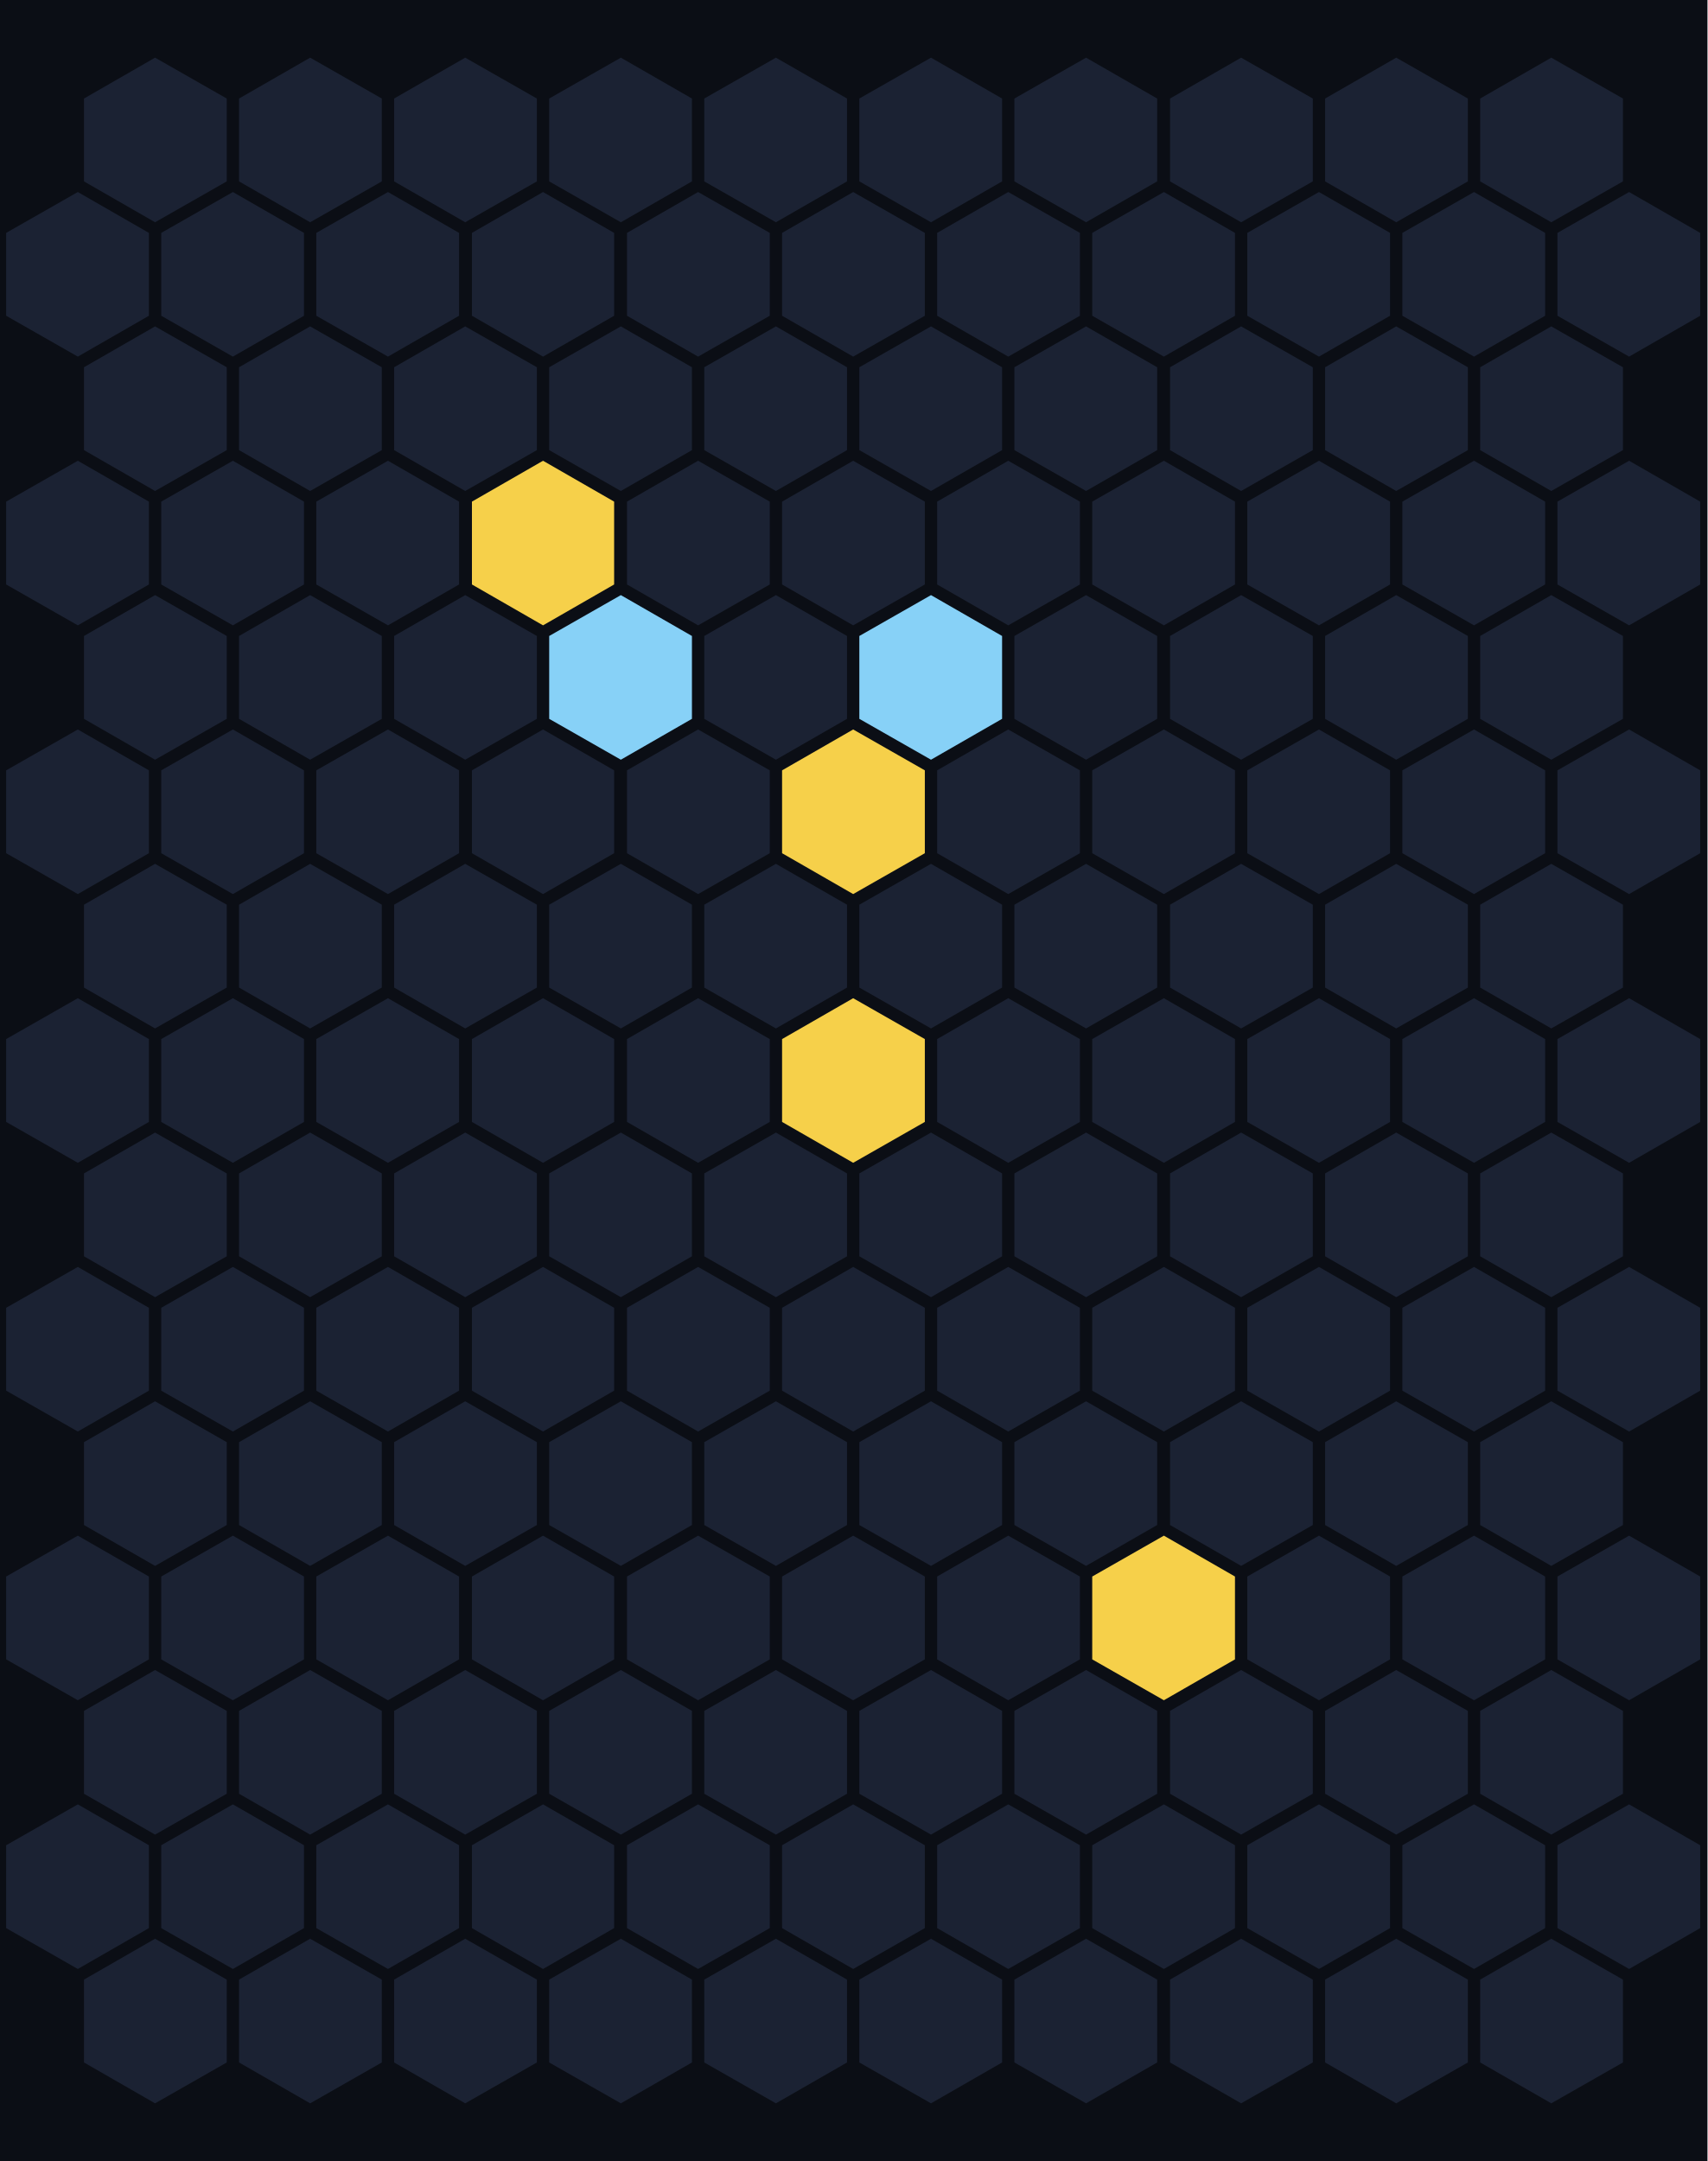
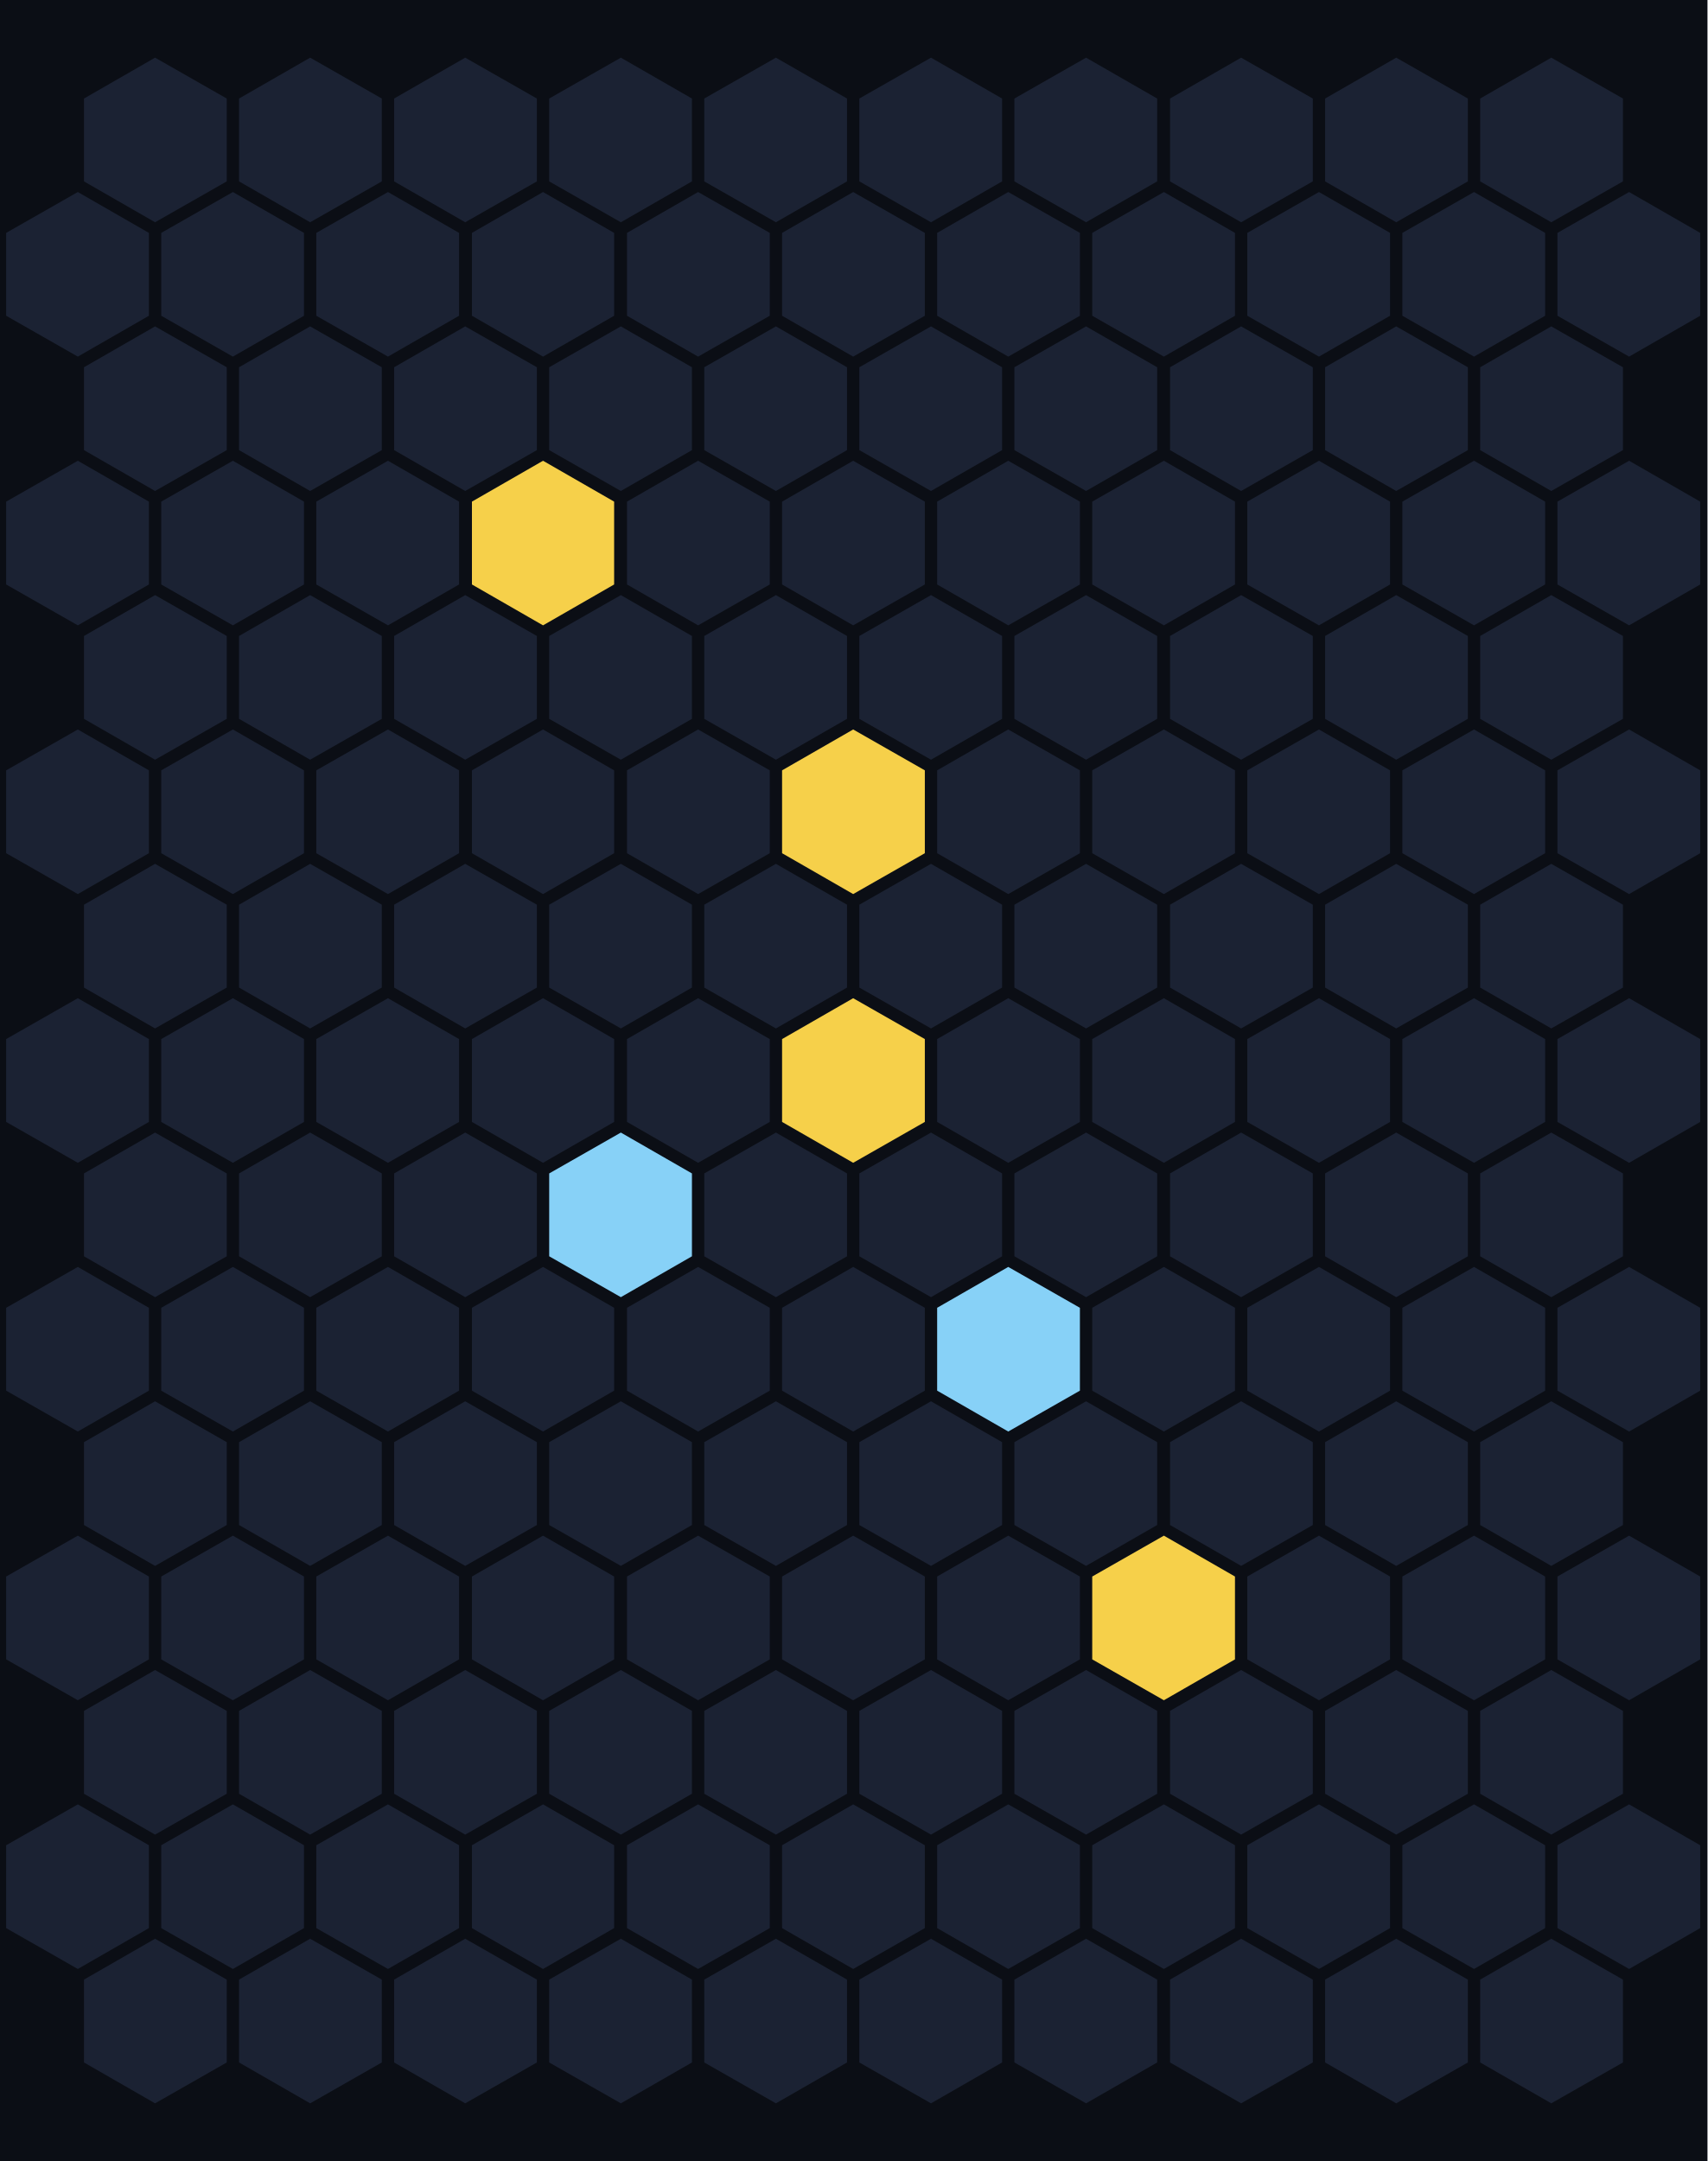
<svg xmlns="http://www.w3.org/2000/svg" viewBox="-97 -97 305 386" width="305" height="386">
  <rect x="-97" y="-97" width="305" height="386" fill="#0b0e15" />
  <polygon points="-70.4,232.6 -70.4,247.4 -83.1,254.7 -95.9,247.4 -95.9,232.6 -83.1,225.3" fill="#1b2233" />
  <polygon points="-56.5,256.6 -56.5,271.4 -69.3,278.7 -82.0,271.4 -82.0,256.6 -69.3,249.3" fill="#1b2233" />
  <polygon points="-70.4,184.6 -70.4,199.4 -83.1,206.7 -95.9,199.4 -95.9,184.6 -83.1,177.3" fill="#1b2233" />
  <polygon points="-56.5,208.6 -56.5,223.4 -69.3,230.7 -82.0,223.4 -82.0,208.6 -69.3,201.3" fill="#1b2233" />
  <polygon points="-42.7,232.6 -42.7,247.4 -55.4,254.7 -68.2,247.4 -68.2,232.6 -55.4,225.3" fill="#1b2233" />
  <polygon points="-28.8,256.6 -28.8,271.4 -41.6,278.7 -54.3,271.4 -54.3,256.6 -41.6,249.3" fill="#1b2233" />
  <polygon points="-70.4,136.6 -70.4,151.4 -83.1,158.7 -95.9,151.4 -95.9,136.6 -83.1,129.3" fill="#1b2233" />
  <polygon points="-56.5,160.6 -56.5,175.4 -69.3,182.7 -82.0,175.4 -82.0,160.6 -69.3,153.3" fill="#1b2233" />
  <polygon points="-42.7,184.6 -42.7,199.4 -55.4,206.7 -68.2,199.4 -68.2,184.6 -55.4,177.3" fill="#1b2233" />
  <polygon points="-28.8,208.6 -28.8,223.4 -41.6,230.7 -54.3,223.4 -54.3,208.6 -41.6,201.3" fill="#1b2233" />
  <polygon points="-15.0,232.6 -15.0,247.4 -27.7,254.7 -40.5,247.4 -40.5,232.6 -27.7,225.3" fill="#1b2233" />
  <polygon points="-1.1,256.6 -1.1,271.4 -13.9,278.7 -26.6,271.4 -26.6,256.6 -13.9,249.3" fill="#1b2233" />
  <polygon points="-70.4,88.6 -70.4,103.4 -83.1,110.7 -95.9,103.4 -95.9,88.6 -83.1,81.3" fill="#1b2233" />
  <polygon points="-56.5,112.6 -56.5,127.4 -69.3,134.7 -82.0,127.4 -82.0,112.6 -69.3,105.3" fill="#1b2233" />
  <polygon points="-42.7,136.6 -42.7,151.4 -55.4,158.7 -68.2,151.4 -68.2,136.6 -55.4,129.3" fill="#1b2233" />
  <polygon points="-28.8,160.6 -28.8,175.4 -41.6,182.7 -54.3,175.4 -54.3,160.6 -41.6,153.3" fill="#1b2233" />
  <polygon points="-15.0,184.6 -15.0,199.4 -27.7,206.7 -40.5,199.4 -40.5,184.6 -27.7,177.3" fill="#1b2233" />
  <polygon points="-1.1,208.6 -1.1,223.4 -13.9,230.7 -26.6,223.4 -26.6,208.6 -13.9,201.3" fill="#1b2233" />
  <polygon points="12.7,232.6 12.7,247.4 0.0,254.7 -12.7,247.4 -12.7,232.6 -0.0,225.3" fill="#1b2233" />
  <polygon points="26.6,256.6 26.6,271.4 13.9,278.7 1.1,271.4 1.1,256.6 13.9,249.3" fill="#1b2233" />
  <polygon points="-70.4,40.6 -70.4,55.4 -83.1,62.7 -95.9,55.4 -95.9,40.6 -83.1,33.3" fill="#1b2233" />
  <polygon points="-56.5,64.6 -56.5,79.4 -69.3,86.7 -82.0,79.4 -82.0,64.6 -69.3,57.3" fill="#1b2233" />
  <polygon points="-42.7,88.6 -42.7,103.4 -55.4,110.7 -68.2,103.4 -68.2,88.6 -55.4,81.3" fill="#1b2233" />
  <polygon points="-28.8,112.6 -28.8,127.4 -41.6,134.7 -54.3,127.4 -54.3,112.6 -41.6,105.3" fill="#1b2233" />
  <polygon points="-15.0,136.6 -15.0,151.4 -27.7,158.7 -40.5,151.4 -40.5,136.6 -27.7,129.3" fill="#1b2233" />
  <polygon points="-1.1,160.6 -1.1,175.4 -13.9,182.7 -26.6,175.4 -26.6,160.6 -13.9,153.3" fill="#1b2233" />
  <polygon points="12.7,184.6 12.7,199.4 0.0,206.7 -12.7,199.4 -12.7,184.6 -0.0,177.3" fill="#1b2233" />
  <polygon points="26.6,208.6 26.6,223.4 13.9,230.7 1.1,223.4 1.1,208.6 13.9,201.3" fill="#1b2233" />
  <polygon points="40.5,232.6 40.5,247.4 27.7,254.7 15.0,247.4 15.0,232.6 27.7,225.3" fill="#1b2233" />
  <polygon points="54.3,256.6 54.3,271.4 41.6,278.7 28.8,271.4 28.8,256.6 41.6,249.3" fill="#1b2233" />
  <polygon points="-70.4,-7.4 -70.4,7.4 -83.1,14.7 -95.9,7.4 -95.9,-7.4 -83.1,-14.7" fill="#1b2233" />
  <polygon points="-56.5,16.6 -56.5,31.4 -69.3,38.7 -82.0,31.4 -82.0,16.6 -69.3,9.3" fill="#1b2233" />
  <polygon points="-42.7,40.6 -42.7,55.4 -55.4,62.7 -68.2,55.4 -68.2,40.6 -55.4,33.3" fill="#1b2233" />
  <polygon points="-28.8,64.6 -28.8,79.4 -41.6,86.7 -54.3,79.4 -54.3,64.6 -41.6,57.3" fill="#1b2233" />
  <polygon points="-15.0,88.6 -15.0,103.4 -27.7,110.7 -40.5,103.4 -40.5,88.6 -27.7,81.3" fill="#1b2233" />
  <polygon points="-1.1,112.6 -1.1,127.4 -13.9,134.7 -26.6,127.4 -26.6,112.6 -13.9,105.3" fill="#1b2233" />
  <polygon points="12.7,136.6 12.7,151.4 0.0,158.7 -12.7,151.4 -12.7,136.6 -0.0,129.3" fill="#1b2233" />
  <polygon points="26.6,160.6 26.6,175.4 13.9,182.7 1.1,175.4 1.1,160.6 13.9,153.3" fill="#1b2233" />
  <polygon points="40.5,184.6 40.5,199.4 27.7,206.7 15.0,199.4 15.0,184.6 27.7,177.3" fill="#1b2233" />
  <polygon points="54.3,208.6 54.3,223.4 41.6,230.7 28.8,223.4 28.8,208.6 41.6,201.3" fill="#1b2233" />
  <polygon points="68.2,232.6 68.2,247.4 55.4,254.7 42.7,247.4 42.7,232.6 55.4,225.3" fill="#1b2233" />
  <polygon points="82.0,256.6 82.0,271.4 69.3,278.7 56.5,271.4 56.5,256.6 69.3,249.3" fill="#1b2233" />
  <polygon points="-70.4,-55.4 -70.4,-40.6 -83.1,-33.3 -95.9,-40.6 -95.9,-55.4 -83.1,-62.7" fill="#1b2233" />
  <polygon points="-56.5,-31.4 -56.5,-16.6 -69.3,-9.3 -82.0,-16.6 -82.0,-31.4 -69.3,-38.7" fill="#1b2233" />
  <polygon points="-42.7,-7.4 -42.7,7.4 -55.4,14.7 -68.2,7.4 -68.2,-7.4 -55.4,-14.7" fill="#1b2233" />
  <polygon points="-28.8,16.6 -28.8,31.4 -41.6,38.7 -54.3,31.4 -54.3,16.6 -41.6,9.3" fill="#1b2233" />
  <polygon points="-15.0,40.6 -15.0,55.4 -27.7,62.7 -40.5,55.4 -40.5,40.6 -27.7,33.3" fill="#1b2233" />
  <polygon points="-1.1,64.6 -1.1,79.4 -13.9,86.7 -26.6,79.4 -26.6,64.6 -13.9,57.3" fill="#1b2233" />
  <polygon points="12.7,88.6 12.7,103.4 0.0,110.7 -12.7,103.4 -12.7,88.6 -0.0,81.3" fill="#1b2233" />
-   <polygon points="26.6,112.6 26.6,127.4 13.9,134.7 1.1,127.4 1.1,112.6 13.9,105.3" fill="#1b2233" />
+   <polygon points="26.6,112.6 26.6,127.4 13.9,134.7 1.1,127.4 1.1,112.6 13.9,105.3" fill="#87d1f7" />
  <polygon points="40.5,136.6 40.5,151.4 27.7,158.7 15.0,151.4 15.0,136.6 27.7,129.3" fill="#1b2233" />
  <polygon points="54.3,160.6 54.3,175.4 41.6,182.7 28.8,175.4 28.8,160.6 41.6,153.3" fill="#1b2233" />
  <polygon points="68.2,184.6 68.2,199.4 55.4,206.7 42.7,199.4 42.7,184.6 55.4,177.3" fill="#1b2233" />
  <polygon points="82.0,208.6 82.0,223.4 69.3,230.7 56.5,223.4 56.5,208.6 69.3,201.3" fill="#1b2233" />
  <polygon points="95.9,232.6 95.9,247.4 83.1,254.7 70.4,247.4 70.4,232.6 83.1,225.3" fill="#1b2233" />
  <polygon points="109.7,256.6 109.7,271.4 97.0,278.7 84.2,271.4 84.2,256.6 97.0,249.3" fill="#1b2233" />
  <polygon points="-56.5,-79.4 -56.5,-64.6 -69.3,-57.3 -82.0,-64.6 -82.0,-79.4 -69.3,-86.7" fill="#1b2233" />
  <polygon points="-42.7,-55.4 -42.7,-40.6 -55.4,-33.3 -68.2,-40.6 -68.2,-55.4 -55.4,-62.7" fill="#1b2233" />
  <polygon points="-28.8,-31.4 -28.8,-16.6 -41.6,-9.3 -54.3,-16.6 -54.3,-31.4 -41.6,-38.7" fill="#1b2233" />
  <polygon points="-15.0,-7.4 -15.0,7.4 -27.7,14.7 -40.5,7.4 -40.5,-7.4 -27.7,-14.7" fill="#1b2233" />
  <polygon points="-1.1,16.6 -1.1,31.4 -13.9,38.7 -26.6,31.4 -26.6,16.6 -13.9,9.3" fill="#1b2233" />
  <polygon points="12.7,40.6 12.7,55.4 0.0,62.7 -12.7,55.4 -12.7,40.6 -0.0,33.3" fill="#1b2233" />
  <polygon points="26.6,64.6 26.6,79.4 13.9,86.7 1.1,79.4 1.1,64.6 13.9,57.3" fill="#1b2233" />
  <polygon points="40.5,88.6 40.5,103.4 27.7,110.7 15.0,103.4 15.0,88.6 27.7,81.3" fill="#1b2233" />
  <polygon points="54.3,112.6 54.3,127.4 41.6,134.7 28.8,127.4 28.8,112.6 41.6,105.3" fill="#1b2233" />
  <polygon points="68.2,136.6 68.2,151.4 55.4,158.7 42.7,151.4 42.7,136.6 55.4,129.3" fill="#1b2233" />
  <polygon points="82.0,160.6 82.0,175.4 69.3,182.7 56.5,175.4 56.5,160.6 69.3,153.3" fill="#1b2233" />
  <polygon points="95.9,184.6 95.9,199.4 83.1,206.7 70.4,199.4 70.4,184.6 83.1,177.3" fill="#1b2233" />
  <polygon points="109.7,208.6 109.7,223.4 97.0,230.7 84.2,223.4 84.2,208.6 97.0,201.3" fill="#1b2233" />
  <polygon points="123.6,232.6 123.6,247.4 110.9,254.7 98.1,247.4 98.1,232.6 110.9,225.3" fill="#1b2233" />
  <polygon points="137.5,256.6 137.5,271.4 124.7,278.7 112.0,271.4 112.0,256.6 124.7,249.3" fill="#1b2233" />
  <polygon points="-28.8,-79.4 -28.8,-64.6 -41.6,-57.3 -54.3,-64.6 -54.3,-79.4 -41.6,-86.7" fill="#1b2233" />
  <polygon points="-15.0,-55.4 -15.0,-40.6 -27.7,-33.3 -40.5,-40.6 -40.5,-55.4 -27.7,-62.7" fill="#1b2233" />
  <polygon points="-1.1,-31.4 -1.1,-16.6 -13.9,-9.3 -26.6,-16.6 -26.6,-31.4 -13.9,-38.7" fill="#1b2233" />
  <polygon points="12.7,-7.4 12.7,7.4 0.0,14.7 -12.7,7.4 -12.7,-7.4 -0.0,-14.7" fill="#f6d04a" />
-   <polygon points="26.6,16.6 26.6,31.4 13.9,38.7 1.1,31.4 1.1,16.6 13.9,9.3" fill="#87d1f7" />
+   <polygon points="26.6,16.6 26.6,31.4 13.9,38.7 1.1,31.4 1.1,16.6 13.9,9.3" fill="#1b2233" />
  <polygon points="40.5,40.6 40.5,55.4 27.7,62.7 15.0,55.4 15.0,40.6 27.7,33.3" fill="#1b2233" />
  <polygon points="54.3,64.6 54.3,79.4 41.6,86.7 28.8,79.4 28.8,64.6 41.6,57.3" fill="#1b2233" />
  <polygon points="68.2,88.6 68.2,103.4 55.4,110.7 42.7,103.4 42.7,88.6 55.4,81.3" fill="#f6d04a" />
  <polygon points="82.0,112.6 82.0,127.4 69.3,134.7 56.5,127.4 56.5,112.6 69.3,105.3" fill="#1b2233" />
-   <polygon points="95.9,136.6 95.9,151.4 83.1,158.7 70.4,151.4 70.4,136.6 83.1,129.3" fill="#1b2233" />
+   <polygon points="95.9,136.6 95.9,151.4 83.1,158.7 70.4,151.4 70.4,136.6 83.1,129.3" fill="#87d1f7" />
  <polygon points="109.7,160.6 109.7,175.4 97.0,182.7 84.2,175.4 84.2,160.6 97.0,153.3" fill="#1b2233" />
  <polygon points="123.6,184.6 123.6,199.4 110.9,206.7 98.1,199.4 98.1,184.6 110.9,177.3" fill="#f6d04a" />
  <polygon points="137.5,208.6 137.5,223.4 124.7,230.7 112.0,223.4 112.0,208.6 124.7,201.3" fill="#1b2233" />
  <polygon points="151.3,232.6 151.3,247.4 138.6,254.7 125.8,247.4 125.8,232.6 138.6,225.3" fill="#1b2233" />
  <polygon points="165.2,256.6 165.2,271.4 152.4,278.7 139.7,271.4 139.7,256.6 152.4,249.3" fill="#1b2233" />
  <polygon points="-1.1,-79.4 -1.1,-64.6 -13.9,-57.3 -26.6,-64.6 -26.6,-79.4 -13.9,-86.7" fill="#1b2233" />
  <polygon points="12.7,-55.4 12.7,-40.6 0.0,-33.3 -12.7,-40.6 -12.7,-55.4 -0.0,-62.7" fill="#1b2233" />
  <polygon points="26.6,-31.4 26.6,-16.6 13.9,-9.3 1.1,-16.6 1.1,-31.4 13.9,-38.7" fill="#1b2233" />
  <polygon points="40.5,-7.4 40.5,7.4 27.7,14.7 15.0,7.4 15.0,-7.4 27.7,-14.7" fill="#1b2233" />
  <polygon points="54.3,16.6 54.3,31.4 41.6,38.7 28.8,31.4 28.8,16.6 41.6,9.3" fill="#1b2233" />
  <polygon points="68.2,40.6 68.2,55.4 55.4,62.7 42.7,55.4 42.7,40.6 55.4,33.3" fill="#f6d04a" />
  <polygon points="82.0,64.6 82.0,79.4 69.3,86.7 56.5,79.4 56.5,64.6 69.3,57.3" fill="#1b2233" />
  <polygon points="95.9,88.6 95.9,103.4 83.1,110.7 70.4,103.4 70.4,88.6 83.1,81.3" fill="#1b2233" />
  <polygon points="109.7,112.6 109.7,127.4 97.0,134.7 84.2,127.4 84.2,112.6 97.0,105.3" fill="#1b2233" />
  <polygon points="123.6,136.6 123.6,151.4 110.9,158.7 98.1,151.4 98.1,136.6 110.9,129.3" fill="#1b2233" />
  <polygon points="137.5,160.6 137.5,175.4 124.7,182.7 112.0,175.4 112.0,160.6 124.7,153.3" fill="#1b2233" />
  <polygon points="151.3,184.6 151.3,199.4 138.6,206.7 125.8,199.4 125.8,184.6 138.6,177.3" fill="#1b2233" />
  <polygon points="165.2,208.6 165.2,223.4 152.4,230.7 139.7,223.4 139.7,208.6 152.4,201.3" fill="#1b2233" />
  <polygon points="179.0,232.6 179.0,247.4 166.3,254.7 153.5,247.4 153.5,232.6 166.3,225.3" fill="#1b2233" />
  <polygon points="192.9,256.6 192.9,271.4 180.1,278.7 167.4,271.4 167.4,256.6 180.1,249.3" fill="#1b2233" />
  <polygon points="26.6,-79.4 26.6,-64.6 13.9,-57.3 1.1,-64.6 1.1,-79.4 13.9,-86.7" fill="#1b2233" />
  <polygon points="40.5,-55.4 40.5,-40.6 27.7,-33.3 15.0,-40.6 15.0,-55.4 27.7,-62.7" fill="#1b2233" />
  <polygon points="54.3,-31.4 54.3,-16.6 41.6,-9.3 28.8,-16.6 28.8,-31.4 41.6,-38.7" fill="#1b2233" />
  <polygon points="68.2,-7.4 68.2,7.4 55.4,14.7 42.7,7.4 42.7,-7.4 55.4,-14.7" fill="#1b2233" />
-   <polygon points="82.0,16.6 82.0,31.4 69.3,38.7 56.5,31.4 56.5,16.6 69.3,9.3" fill="#87d1f7" />
+   <polygon points="82.0,16.6 82.0,31.4 69.3,38.7 56.5,31.4 56.5,16.6 69.3,9.3" fill="#1b2233" />
  <polygon points="95.9,40.6 95.9,55.4 83.1,62.7 70.4,55.4 70.4,40.6 83.1,33.3" fill="#1b2233" />
  <polygon points="109.7,64.6 109.7,79.4 97.0,86.7 84.2,79.4 84.2,64.6 97.0,57.3" fill="#1b2233" />
  <polygon points="123.6,88.6 123.6,103.4 110.9,110.7 98.1,103.4 98.1,88.6 110.9,81.3" fill="#1b2233" />
  <polygon points="137.5,112.6 137.5,127.4 124.7,134.7 112.0,127.4 112.0,112.6 124.7,105.3" fill="#1b2233" />
  <polygon points="151.3,136.6 151.3,151.4 138.6,158.7 125.8,151.4 125.8,136.6 138.6,129.3" fill="#1b2233" />
  <polygon points="165.2,160.6 165.2,175.4 152.4,182.7 139.7,175.4 139.7,160.6 152.4,153.3" fill="#1b2233" />
  <polygon points="179.0,184.6 179.0,199.4 166.3,206.7 153.5,199.4 153.5,184.6 166.3,177.3" fill="#1b2233" />
  <polygon points="192.9,208.6 192.9,223.4 180.1,230.7 167.4,223.4 167.4,208.6 180.1,201.3" fill="#1b2233" />
  <polygon points="206.7,232.6 206.7,247.4 194.0,254.7 181.2,247.4 181.2,232.6 194.0,225.3" fill="#1b2233" />
  <polygon points="54.3,-79.4 54.3,-64.6 41.6,-57.3 28.8,-64.6 28.8,-79.4 41.6,-86.7" fill="#1b2233" />
  <polygon points="68.2,-55.4 68.2,-40.6 55.4,-33.3 42.7,-40.6 42.7,-55.4 55.4,-62.7" fill="#1b2233" />
  <polygon points="82.0,-31.4 82.0,-16.6 69.3,-9.3 56.5,-16.6 56.5,-31.4 69.3,-38.7" fill="#1b2233" />
  <polygon points="95.9,-7.4 95.9,7.4 83.1,14.7 70.4,7.4 70.4,-7.4 83.1,-14.7" fill="#1b2233" />
  <polygon points="109.7,16.6 109.7,31.4 97.0,38.7 84.2,31.4 84.2,16.6 97.0,9.3" fill="#1b2233" />
  <polygon points="123.6,40.6 123.6,55.4 110.9,62.7 98.1,55.4 98.1,40.6 110.9,33.3" fill="#1b2233" />
  <polygon points="137.5,64.6 137.5,79.4 124.7,86.7 112.0,79.4 112.0,64.6 124.7,57.3" fill="#1b2233" />
  <polygon points="151.3,88.6 151.3,103.4 138.6,110.7 125.8,103.4 125.8,88.6 138.6,81.3" fill="#1b2233" />
  <polygon points="165.2,112.6 165.2,127.4 152.4,134.7 139.7,127.4 139.7,112.6 152.4,105.3" fill="#1b2233" />
  <polygon points="179.0,136.6 179.0,151.4 166.3,158.7 153.5,151.4 153.5,136.6 166.3,129.3" fill="#1b2233" />
  <polygon points="192.9,160.6 192.9,175.4 180.1,182.7 167.4,175.4 167.4,160.6 180.1,153.3" fill="#1b2233" />
  <polygon points="206.7,184.6 206.7,199.4 194.0,206.7 181.2,199.4 181.2,184.6 194.0,177.3" fill="#1b2233" />
  <polygon points="82.0,-79.4 82.0,-64.6 69.3,-57.3 56.5,-64.6 56.5,-79.4 69.3,-86.7" fill="#1b2233" />
  <polygon points="95.9,-55.4 95.9,-40.6 83.1,-33.3 70.4,-40.6 70.4,-55.4 83.1,-62.7" fill="#1b2233" />
  <polygon points="109.7,-31.4 109.7,-16.6 97.0,-9.3 84.2,-16.6 84.2,-31.4 97.0,-38.7" fill="#1b2233" />
  <polygon points="123.6,-7.4 123.6,7.4 110.9,14.7 98.1,7.4 98.1,-7.4 110.9,-14.7" fill="#1b2233" />
  <polygon points="137.5,16.6 137.5,31.4 124.7,38.7 112.0,31.4 112.0,16.6 124.7,9.3" fill="#1b2233" />
  <polygon points="151.3,40.6 151.3,55.4 138.6,62.7 125.8,55.4 125.8,40.6 138.6,33.3" fill="#1b2233" />
  <polygon points="165.2,64.6 165.2,79.4 152.4,86.7 139.7,79.4 139.7,64.6 152.4,57.3" fill="#1b2233" />
  <polygon points="179.0,88.6 179.0,103.4 166.3,110.7 153.5,103.4 153.5,88.6 166.3,81.3" fill="#1b2233" />
  <polygon points="192.9,112.6 192.9,127.4 180.1,134.7 167.4,127.4 167.4,112.6 180.1,105.3" fill="#1b2233" />
  <polygon points="206.7,136.6 206.7,151.4 194.0,158.7 181.2,151.4 181.2,136.6 194.0,129.3" fill="#1b2233" />
  <polygon points="109.7,-79.4 109.7,-64.6 97.0,-57.3 84.2,-64.6 84.2,-79.4 97.0,-86.7" fill="#1b2233" />
  <polygon points="123.6,-55.4 123.6,-40.6 110.9,-33.3 98.1,-40.6 98.1,-55.4 110.9,-62.7" fill="#1b2233" />
  <polygon points="137.5,-31.4 137.5,-16.6 124.7,-9.3 112.0,-16.6 112.0,-31.4 124.7,-38.7" fill="#1b2233" />
  <polygon points="151.3,-7.4 151.3,7.4 138.6,14.7 125.8,7.4 125.8,-7.4 138.6,-14.7" fill="#1b2233" />
  <polygon points="165.2,16.6 165.2,31.4 152.4,38.7 139.7,31.4 139.7,16.6 152.4,9.3" fill="#1b2233" />
  <polygon points="179.0,40.6 179.0,55.4 166.3,62.7 153.5,55.4 153.5,40.6 166.3,33.3" fill="#1b2233" />
  <polygon points="192.9,64.6 192.9,79.4 180.1,86.7 167.4,79.4 167.4,64.6 180.1,57.3" fill="#1b2233" />
  <polygon points="206.7,88.6 206.7,103.4 194.0,110.7 181.2,103.4 181.2,88.6 194.0,81.3" fill="#1b2233" />
  <polygon points="137.5,-79.4 137.5,-64.6 124.7,-57.3 112.0,-64.6 112.0,-79.4 124.7,-86.7" fill="#1b2233" />
  <polygon points="151.3,-55.4 151.3,-40.6 138.6,-33.3 125.8,-40.6 125.8,-55.4 138.6,-62.7" fill="#1b2233" />
  <polygon points="165.2,-31.4 165.2,-16.6 152.4,-9.3 139.7,-16.6 139.7,-31.4 152.4,-38.7" fill="#1b2233" />
  <polygon points="179.0,-7.4 179.0,7.4 166.3,14.7 153.5,7.4 153.5,-7.4 166.3,-14.7" fill="#1b2233" />
  <polygon points="192.9,16.6 192.9,31.4 180.1,38.7 167.4,31.4 167.4,16.6 180.1,9.3" fill="#1b2233" />
  <polygon points="206.7,40.6 206.7,55.4 194.0,62.7 181.2,55.4 181.2,40.6 194.0,33.3" fill="#1b2233" />
  <polygon points="165.2,-79.4 165.2,-64.6 152.4,-57.3 139.7,-64.6 139.7,-79.4 152.4,-86.7" fill="#1b2233" />
  <polygon points="179.0,-55.4 179.0,-40.6 166.3,-33.3 153.5,-40.6 153.5,-55.4 166.3,-62.7" fill="#1b2233" />
  <polygon points="192.9,-31.4 192.9,-16.6 180.1,-9.3 167.4,-16.6 167.4,-31.4 180.1,-38.7" fill="#1b2233" />
  <polygon points="206.7,-7.4 206.7,7.4 194.0,14.7 181.2,7.4 181.2,-7.4 194.0,-14.7" fill="#1b2233" />
  <polygon points="192.9,-79.4 192.9,-64.6 180.1,-57.3 167.4,-64.6 167.4,-79.4 180.1,-86.7" fill="#1b2233" />
  <polygon points="206.7,-55.4 206.7,-40.6 194.0,-33.3 181.2,-40.6 181.2,-55.4 194.0,-62.7" fill="#1b2233" />
</svg>
